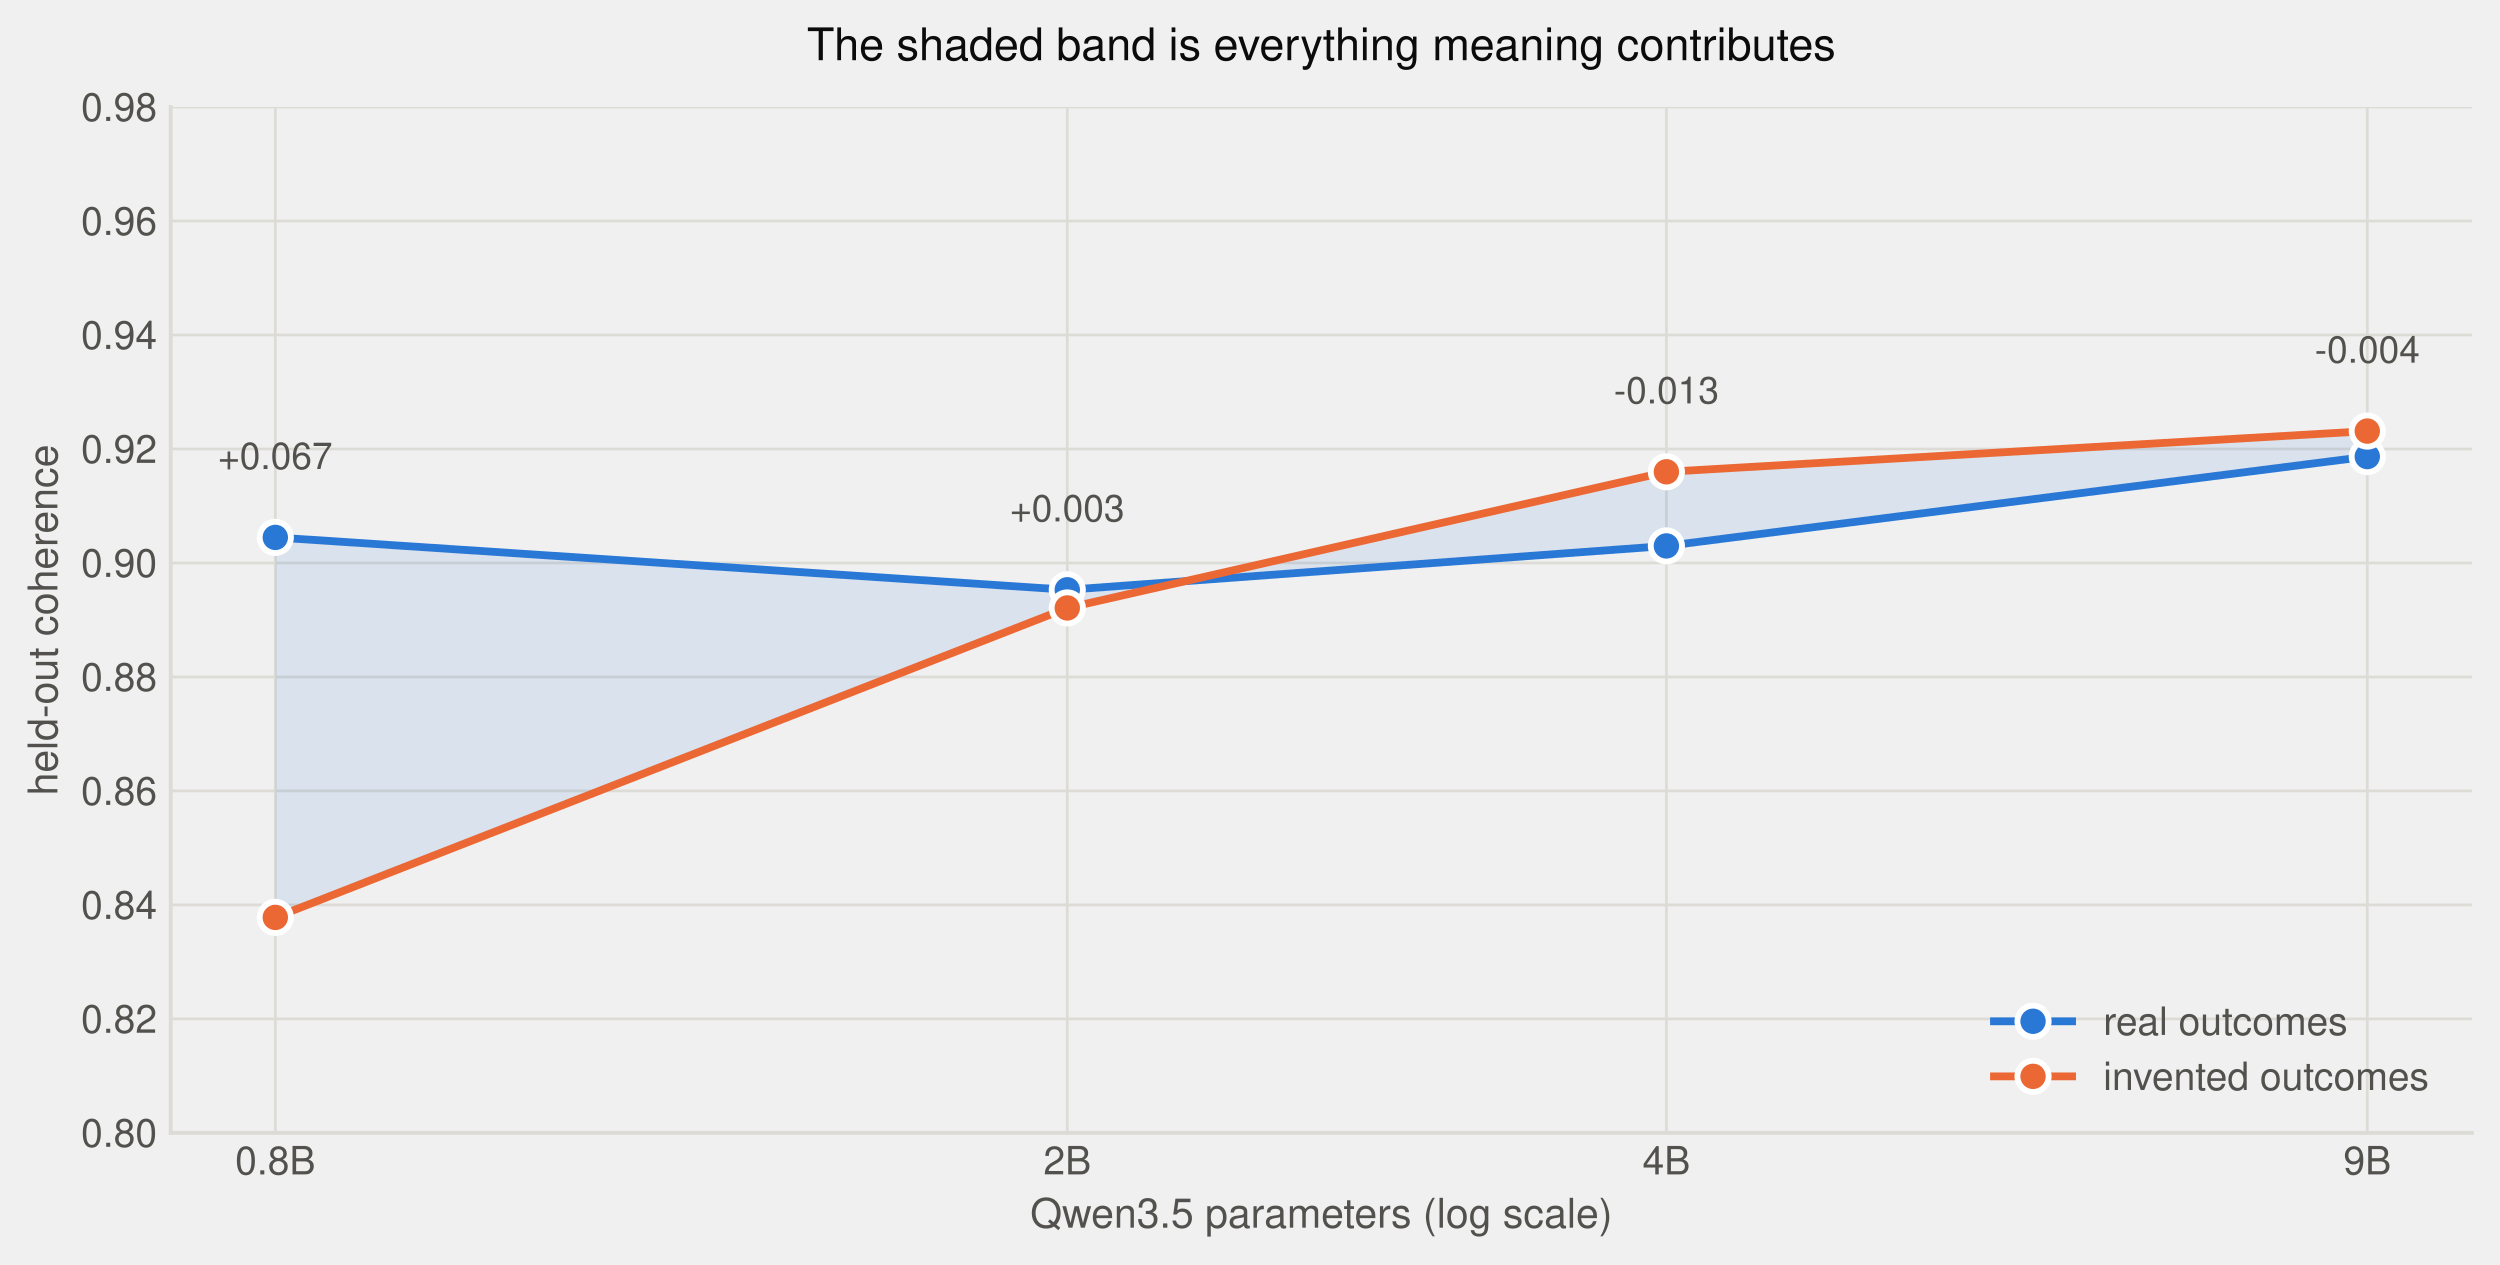
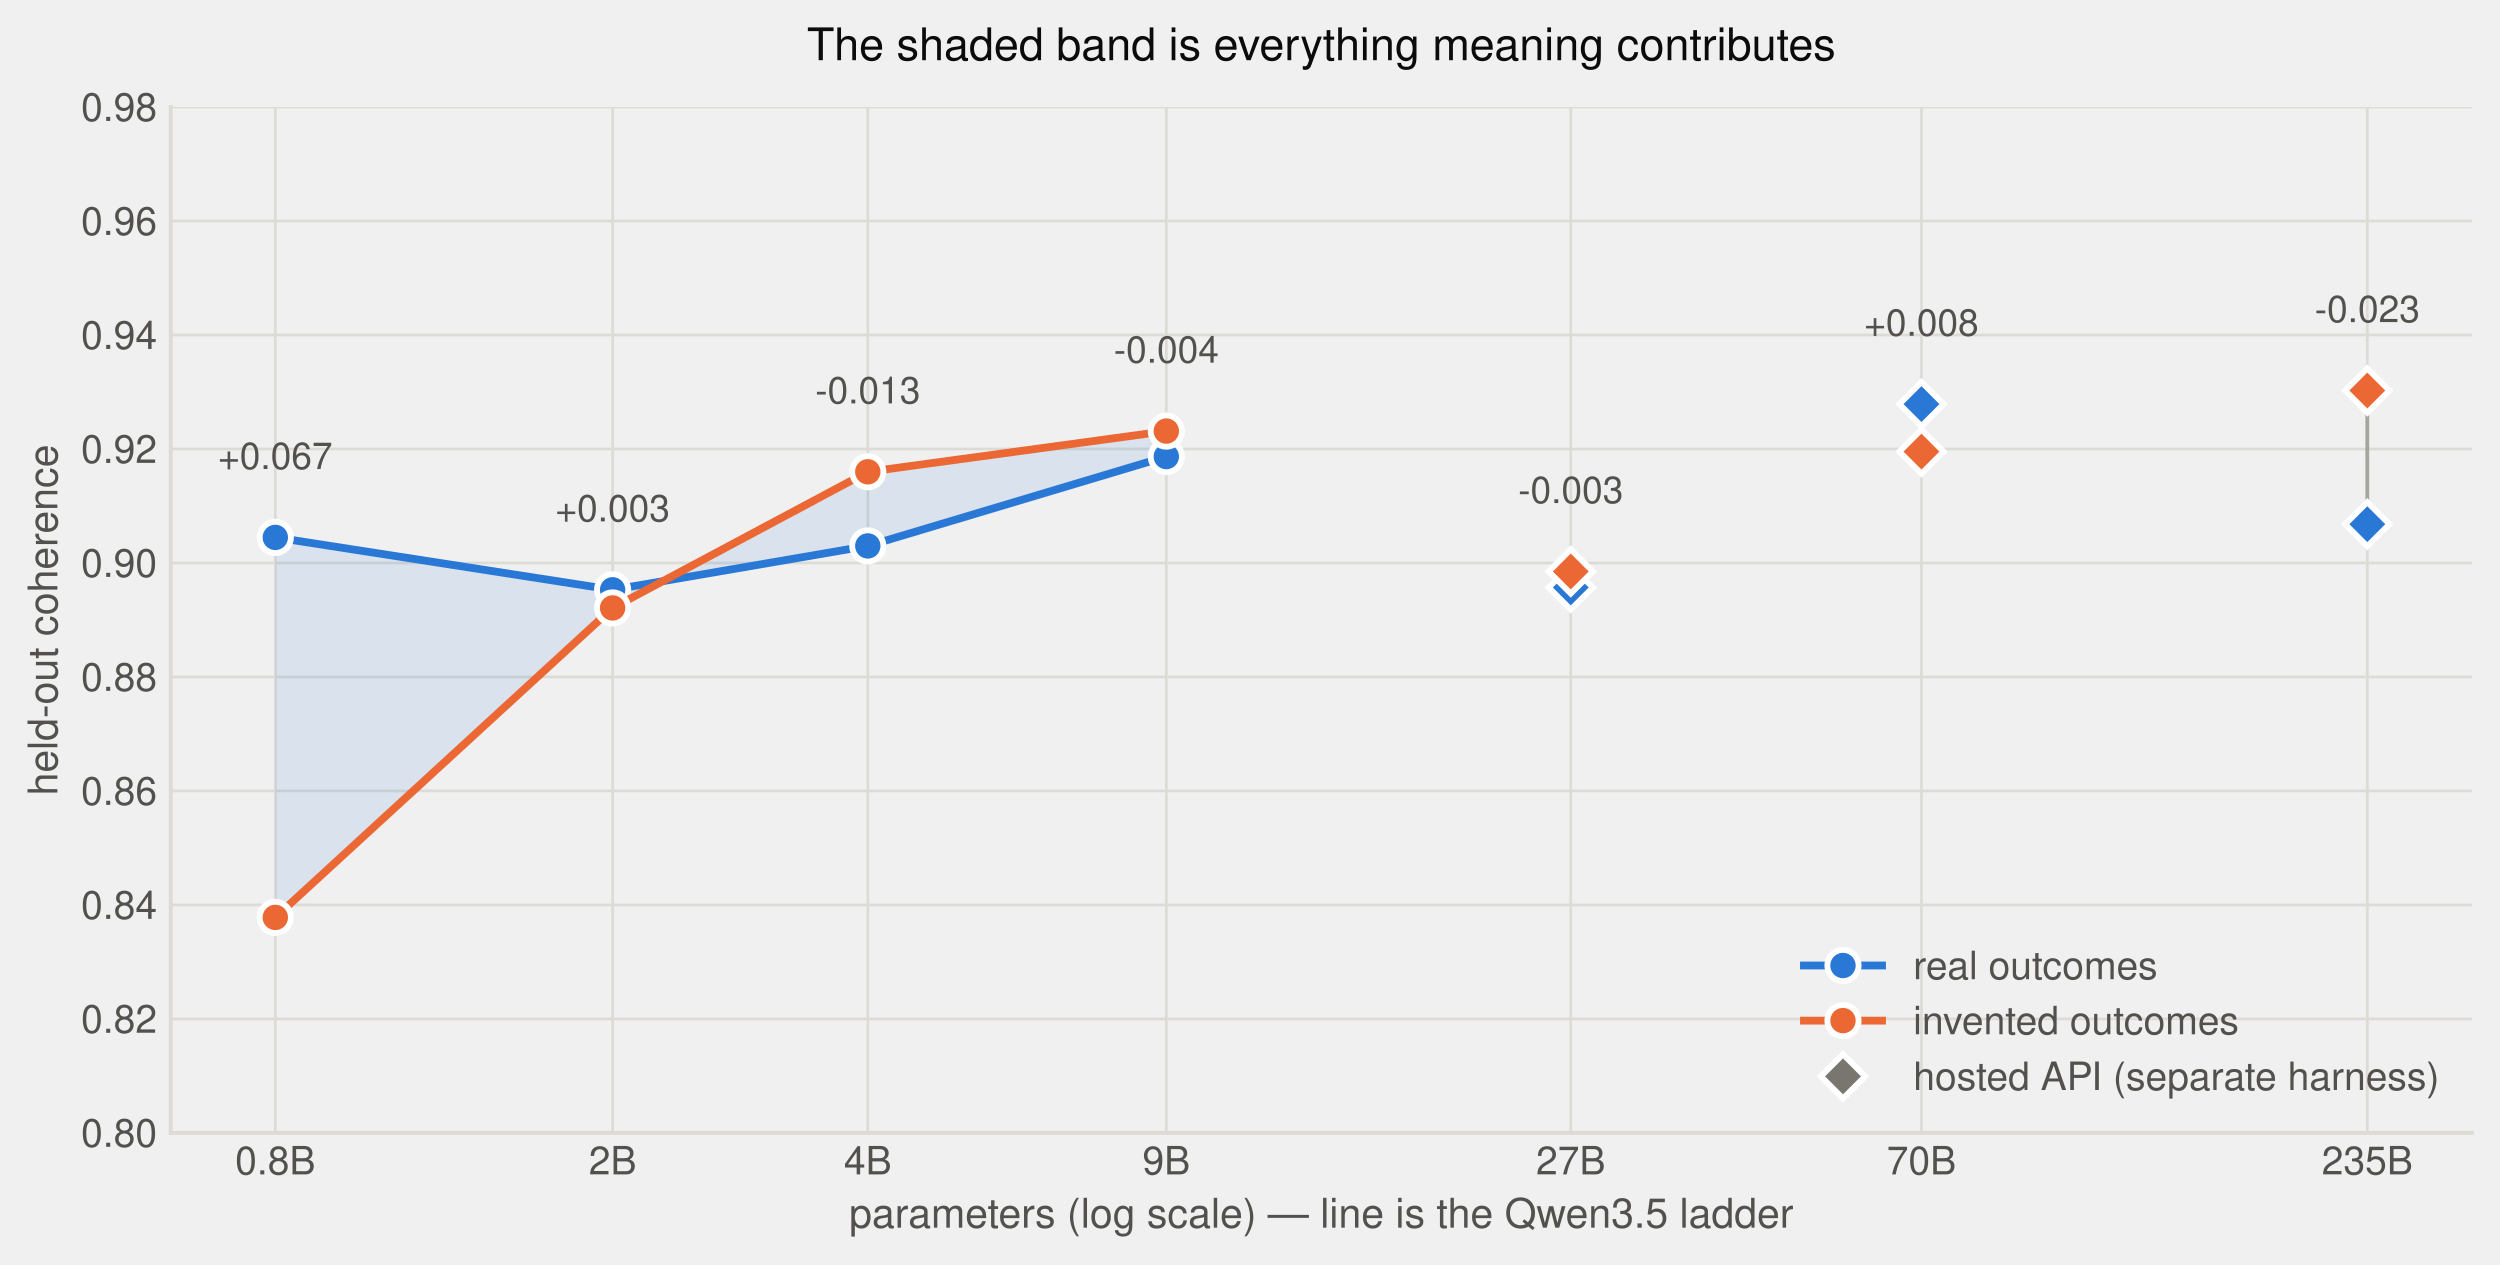
<svg xmlns="http://www.w3.org/2000/svg" xmlns:xlink="http://www.w3.org/1999/xlink" width="640.304pt" height="323.833pt" viewBox="0 0 640.304 323.833" version="1.1">
  <defs>
    <style type="text/css">*{stroke-linejoin: round; stroke-linecap: butt}</style>
  </defs>
  <g id="figure_1">
    <g id="patch_1">
      <path d="M 0 323.833  L 640.304 323.833  L 640.304 0  L 0 0  L 0 323.833  z " style="fill: none" />
    </g>
    <g id="axes_1">
      <g id="patch_2">
        <path d="M 43.724 290.152  L 633.104 290.152  L 633.104 27.412  L 43.724 27.412  L 43.724 290.152  z " style="fill: none" />
      </g>
      <g id="matplotlib.axis_1">
        <g id="xtick_1">
          <g id="line2d_1">
-             <path d="M 70.514 290.152  L 70.514 27.412  " clip-path="url(#pf85276172f)" style="fill: none; stroke: #dcdbd5; stroke-width: 0.7; stroke-linecap: square" />
+             <path d="M 70.514 290.152  L 70.514 27.412  " clip-path="url(#p47c25a3db8)" style="fill: none; stroke: #dcdbd5; stroke-width: 0.7; stroke-linecap: square" />
          </g>
          <g id="line2d_2" />
          <g id="text_1">
            <text style="font-size: 10px; font-family: 'Helvetica Neue', 'Helvetica', 'Arial', 'DejaVu Sans', sans-serif; text-anchor: middle; fill: #52514e" x="70.514" y="300.792" transform="rotate(-0 70.5143 300.7923)">0.8B</text>
          </g>
        </g>
        <g id="xtick_2">
          <g id="line2d_3">
-             <path d="M 273.355 290.152  L 273.355 27.412  " clip-path="url(#pf85276172f)" style="fill: none; stroke: #dcdbd5; stroke-width: 0.7; stroke-linecap: square" />
+             <path d="M 156.907 290.152  L 156.907 27.412  " clip-path="url(#p47c25a3db8)" style="fill: none; stroke: #dcdbd5; stroke-width: 0.7; stroke-linecap: square" />
          </g>
          <g id="line2d_4" />
          <g id="text_2">
-             <text style="font-size: 10px; font-family: 'Helvetica Neue', 'Helvetica', 'Arial', 'DejaVu Sans', sans-serif; text-anchor: middle; fill: #52514e" x="273.355" y="300.792" transform="rotate(-0 273.3548 300.7923)">2B</text>
+             <text style="font-size: 10px; font-family: 'Helvetica Neue', 'Helvetica', 'Arial', 'DejaVu Sans', sans-serif; text-anchor: middle; fill: #52514e" x="156.907" y="300.792" transform="rotate(-0 156.9074 300.7923)">2B</text>
          </g>
        </g>
        <g id="xtick_3">
          <g id="line2d_5">
-             <path d="M 426.798 290.152  L 426.798 27.412  " clip-path="url(#pf85276172f)" style="fill: none; stroke: #dcdbd5; stroke-width: 0.7; stroke-linecap: square" />
+             <path d="M 222.261 290.152  L 222.261 27.412  " clip-path="url(#p47c25a3db8)" style="fill: none; stroke: #dcdbd5; stroke-width: 0.7; stroke-linecap: square" />
          </g>
          <g id="line2d_6" />
          <g id="text_3">
-             <text style="font-size: 10px; font-family: 'Helvetica Neue', 'Helvetica', 'Arial', 'DejaVu Sans', sans-serif; text-anchor: middle; fill: #52514e" x="426.798" y="300.792" transform="rotate(-0 426.7976 300.7923)">4B</text>
+             <text style="font-size: 10px; font-family: 'Helvetica Neue', 'Helvetica', 'Arial', 'DejaVu Sans', sans-serif; text-anchor: middle; fill: #52514e" x="222.261" y="300.792" transform="rotate(-0 222.2613 300.7923)">4B</text>
          </g>
        </g>
        <g id="xtick_4">
          <g id="line2d_7">
-             <path d="M 606.314 290.152  L 606.314 27.412  " clip-path="url(#pf85276172f)" style="fill: none; stroke: #dcdbd5; stroke-width: 0.7; stroke-linecap: square" />
+             <path d="M 298.72 290.152  L 298.72 27.412  " clip-path="url(#p47c25a3db8)" style="fill: none; stroke: #dcdbd5; stroke-width: 0.7; stroke-linecap: square" />
          </g>
          <g id="line2d_8" />
          <g id="text_4">
-             <text style="font-size: 10px; font-family: 'Helvetica Neue', 'Helvetica', 'Arial', 'DejaVu Sans', sans-serif; text-anchor: middle; fill: #52514e" x="606.314" y="300.792" transform="rotate(-0 606.3143 300.7923)">9B</text>
-           </g>
-         </g>
-         <g id="text_5">
-           <text style="font-size: 10.5px; font-family: 'Helvetica Neue', 'Helvetica', 'Arial', 'DejaVu Sans', sans-serif; text-anchor: middle; fill: #52514e" x="338.414" y="314.438" transform="rotate(-0 338.4143 314.4375)">Qwen3.5 parameters (log scale)</text>
+             <text style="font-size: 10px; font-family: 'Helvetica Neue', 'Helvetica', 'Arial', 'DejaVu Sans', sans-serif; text-anchor: middle; fill: #52514e" x="298.72" y="300.792" transform="rotate(-0 298.7204 300.7923)">9B</text>
+           </g>
+         </g>
+         <g id="xtick_5">
+           <g id="line2d_9">
+             <path d="M 402.304 290.152  L 402.304 27.412  " clip-path="url(#p47c25a3db8)" style="fill: none; stroke: #dcdbd5; stroke-width: 0.7; stroke-linecap: square" />
+           </g>
+           <g id="line2d_10" />
+           <g id="text_5">
+             <text style="font-size: 10px; font-family: 'Helvetica Neue', 'Helvetica', 'Arial', 'DejaVu Sans', sans-serif; text-anchor: middle; fill: #52514e" x="402.304" y="300.792" transform="rotate(-0 402.3038 300.7923)">27B</text>
+           </g>
+         </g>
+         <g id="xtick_6">
+           <g id="line2d_11">
+             <path d="M 492.126 290.152  L 492.126 27.412  " clip-path="url(#p47c25a3db8)" style="fill: none; stroke: #dcdbd5; stroke-width: 0.7; stroke-linecap: square" />
+           </g>
+           <g id="line2d_12" />
+           <g id="text_6">
+             <text style="font-size: 10px; font-family: 'Helvetica Neue', 'Helvetica', 'Arial', 'DejaVu Sans', sans-serif; text-anchor: middle; fill: #52514e" x="492.126" y="300.792" transform="rotate(-0 492.1258 300.7923)">70B</text>
+           </g>
+         </g>
+         <g id="xtick_7">
+           <g id="line2d_13">
+             <path d="M 606.314 290.152  L 606.314 27.412  " clip-path="url(#p47c25a3db8)" style="fill: none; stroke: #dcdbd5; stroke-width: 0.7; stroke-linecap: square" />
+           </g>
+           <g id="line2d_14" />
+           <g id="text_7">
+             <text style="font-size: 10px; font-family: 'Helvetica Neue', 'Helvetica', 'Arial', 'DejaVu Sans', sans-serif; text-anchor: middle; fill: #52514e" x="606.314" y="300.792" transform="rotate(-0 606.3143 300.7923)">235B</text>
+           </g>
+         </g>
+         <g id="text_8">
+           <text style="font-size: 10.5px; font-family: 'Helvetica Neue', 'Helvetica', 'Arial', 'DejaVu Sans', sans-serif; text-anchor: middle; fill: #52514e" x="338.414" y="314.438" transform="rotate(-0 338.4143 314.4375)">parameters (log scale)  —  line is the Qwen3.5 ladder</text>
        </g>
      </g>
      <g id="matplotlib.axis_2">
        <g id="ytick_1">
-           <g id="line2d_9">
-             <path d="M 43.724 290.152  L 633.104 290.152  " clip-path="url(#pf85276172f)" style="fill: none; stroke: #dcdbd5; stroke-width: 0.7; stroke-linecap: square" />
-           </g>
-           <g id="line2d_10" />
-           <g id="text_6">
-             <text style="font-size: 10px; font-family: 'Helvetica Neue', 'Helvetica', 'Arial', 'DejaVu Sans', sans-serif; text-anchor: end; fill: #52514e" x="40.224" y="293.722" transform="rotate(-0 40.2243 293.722)">0.80</text>
-           </g>
-         </g>
-         <g id="ytick_2">
-           <g id="line2d_11">
-             <path d="M 43.724 260.958  L 633.104 260.958  " clip-path="url(#pf85276172f)" style="fill: none; stroke: #dcdbd5; stroke-width: 0.7; stroke-linecap: square" />
-           </g>
-           <g id="line2d_12" />
-           <g id="text_7">
-             <text style="font-size: 10px; font-family: 'Helvetica Neue', 'Helvetica', 'Arial', 'DejaVu Sans', sans-serif; text-anchor: end; fill: #52514e" x="40.224" y="264.529" transform="rotate(-0 40.2243 264.5287)">0.82</text>
-           </g>
-         </g>
-         <g id="ytick_3">
-           <g id="line2d_13">
-             <path d="M 43.724 231.765  L 633.104 231.765  " clip-path="url(#pf85276172f)" style="fill: none; stroke: #dcdbd5; stroke-width: 0.7; stroke-linecap: square" />
-           </g>
-           <g id="line2d_14" />
-           <g id="text_8">
-             <text style="font-size: 10px; font-family: 'Helvetica Neue', 'Helvetica', 'Arial', 'DejaVu Sans', sans-serif; text-anchor: end; fill: #52514e" x="40.224" y="235.335" transform="rotate(-0 40.2243 235.3354)">0.84</text>
-           </g>
-         </g>
-         <g id="ytick_4">
          <g id="line2d_15">
-             <path d="M 43.724 202.572  L 633.104 202.572  " clip-path="url(#pf85276172f)" style="fill: none; stroke: #dcdbd5; stroke-width: 0.7; stroke-linecap: square" />
+             <path d="M 43.724 290.152  L 633.104 290.152  " clip-path="url(#p47c25a3db8)" style="fill: none; stroke: #dcdbd5; stroke-width: 0.7; stroke-linecap: square" />
          </g>
          <g id="line2d_16" />
          <g id="text_9">
-             <text style="font-size: 10px; font-family: 'Helvetica Neue', 'Helvetica', 'Arial', 'DejaVu Sans', sans-serif; text-anchor: end; fill: #52514e" x="40.224" y="206.142" transform="rotate(-0 40.2243 206.142)">0.86</text>
-           </g>
-         </g>
-         <g id="ytick_5">
+             <text style="font-size: 10px; font-family: 'Helvetica Neue', 'Helvetica', 'Arial', 'DejaVu Sans', sans-serif; text-anchor: end; fill: #52514e" x="40.224" y="293.722" transform="rotate(-0 40.2243 293.722)">0.80</text>
+           </g>
+         </g>
+         <g id="ytick_2">
          <g id="line2d_17">
-             <path d="M 43.724 173.378  L 633.104 173.378  " clip-path="url(#pf85276172f)" style="fill: none; stroke: #dcdbd5; stroke-width: 0.7; stroke-linecap: square" />
+             <path d="M 43.724 260.958  L 633.104 260.958  " clip-path="url(#p47c25a3db8)" style="fill: none; stroke: #dcdbd5; stroke-width: 0.7; stroke-linecap: square" />
          </g>
          <g id="line2d_18" />
          <g id="text_10">
-             <text style="font-size: 10px; font-family: 'Helvetica Neue', 'Helvetica', 'Arial', 'DejaVu Sans', sans-serif; text-anchor: end; fill: #52514e" x="40.224" y="176.949" transform="rotate(-0 40.2243 176.9487)">0.88</text>
-           </g>
-         </g>
-         <g id="ytick_6">
+             <text style="font-size: 10px; font-family: 'Helvetica Neue', 'Helvetica', 'Arial', 'DejaVu Sans', sans-serif; text-anchor: end; fill: #52514e" x="40.224" y="264.529" transform="rotate(-0 40.2243 264.5287)">0.82</text>
+           </g>
+         </g>
+         <g id="ytick_3">
          <g id="line2d_19">
-             <path d="M 43.724 144.185  L 633.104 144.185  " clip-path="url(#pf85276172f)" style="fill: none; stroke: #dcdbd5; stroke-width: 0.7; stroke-linecap: square" />
+             <path d="M 43.724 231.765  L 633.104 231.765  " clip-path="url(#p47c25a3db8)" style="fill: none; stroke: #dcdbd5; stroke-width: 0.7; stroke-linecap: square" />
          </g>
          <g id="line2d_20" />
          <g id="text_11">
-             <text style="font-size: 10px; font-family: 'Helvetica Neue', 'Helvetica', 'Arial', 'DejaVu Sans', sans-serif; text-anchor: end; fill: #52514e" x="40.224" y="147.755" transform="rotate(-0 40.2243 147.7554)">0.90</text>
-           </g>
-         </g>
-         <g id="ytick_7">
+             <text style="font-size: 10px; font-family: 'Helvetica Neue', 'Helvetica', 'Arial', 'DejaVu Sans', sans-serif; text-anchor: end; fill: #52514e" x="40.224" y="235.335" transform="rotate(-0 40.2243 235.3354)">0.84</text>
+           </g>
+         </g>
+         <g id="ytick_4">
          <g id="line2d_21">
-             <path d="M 43.724 114.992  L 633.104 114.992  " clip-path="url(#pf85276172f)" style="fill: none; stroke: #dcdbd5; stroke-width: 0.7; stroke-linecap: square" />
+             <path d="M 43.724 202.572  L 633.104 202.572  " clip-path="url(#p47c25a3db8)" style="fill: none; stroke: #dcdbd5; stroke-width: 0.7; stroke-linecap: square" />
          </g>
          <g id="line2d_22" />
          <g id="text_12">
-             <text style="font-size: 10px; font-family: 'Helvetica Neue', 'Helvetica', 'Arial', 'DejaVu Sans', sans-serif; text-anchor: end; fill: #52514e" x="40.224" y="118.562" transform="rotate(-0 40.2243 118.562)">0.92</text>
-           </g>
-         </g>
-         <g id="ytick_8">
+             <text style="font-size: 10px; font-family: 'Helvetica Neue', 'Helvetica', 'Arial', 'DejaVu Sans', sans-serif; text-anchor: end; fill: #52514e" x="40.224" y="206.142" transform="rotate(-0 40.2243 206.142)">0.86</text>
+           </g>
+         </g>
+         <g id="ytick_5">
          <g id="line2d_23">
-             <path d="M 43.724 85.798  L 633.104 85.798  " clip-path="url(#pf85276172f)" style="fill: none; stroke: #dcdbd5; stroke-width: 0.7; stroke-linecap: square" />
+             <path d="M 43.724 173.378  L 633.104 173.378  " clip-path="url(#p47c25a3db8)" style="fill: none; stroke: #dcdbd5; stroke-width: 0.7; stroke-linecap: square" />
          </g>
          <g id="line2d_24" />
          <g id="text_13">
-             <text style="font-size: 10px; font-family: 'Helvetica Neue', 'Helvetica', 'Arial', 'DejaVu Sans', sans-serif; text-anchor: end; fill: #52514e" x="40.224" y="89.369" transform="rotate(-0 40.2243 89.3687)">0.94</text>
-           </g>
-         </g>
-         <g id="ytick_9">
+             <text style="font-size: 10px; font-family: 'Helvetica Neue', 'Helvetica', 'Arial', 'DejaVu Sans', sans-serif; text-anchor: end; fill: #52514e" x="40.224" y="176.949" transform="rotate(-0 40.2243 176.9487)">0.88</text>
+           </g>
+         </g>
+         <g id="ytick_6">
          <g id="line2d_25">
-             <path d="M 43.724 56.605  L 633.104 56.605  " clip-path="url(#pf85276172f)" style="fill: none; stroke: #dcdbd5; stroke-width: 0.7; stroke-linecap: square" />
+             <path d="M 43.724 144.185  L 633.104 144.185  " clip-path="url(#p47c25a3db8)" style="fill: none; stroke: #dcdbd5; stroke-width: 0.7; stroke-linecap: square" />
          </g>
          <g id="line2d_26" />
          <g id="text_14">
-             <text style="font-size: 10px; font-family: 'Helvetica Neue', 'Helvetica', 'Arial', 'DejaVu Sans', sans-serif; text-anchor: end; fill: #52514e" x="40.224" y="60.175" transform="rotate(-0 40.2243 60.17536)">0.96</text>
-           </g>
-         </g>
-         <g id="ytick_10">
+             <text style="font-size: 10px; font-family: 'Helvetica Neue', 'Helvetica', 'Arial', 'DejaVu Sans', sans-serif; text-anchor: end; fill: #52514e" x="40.224" y="147.755" transform="rotate(-0 40.2243 147.7554)">0.90</text>
+           </g>
+         </g>
+         <g id="ytick_7">
          <g id="line2d_27">
-             <path d="M 43.724 27.412  L 633.104 27.412  " clip-path="url(#pf85276172f)" style="fill: none; stroke: #dcdbd5; stroke-width: 0.7; stroke-linecap: square" />
+             <path d="M 43.724 114.992  L 633.104 114.992  " clip-path="url(#p47c25a3db8)" style="fill: none; stroke: #dcdbd5; stroke-width: 0.7; stroke-linecap: square" />
          </g>
          <g id="line2d_28" />
          <g id="text_15">
+             <text style="font-size: 10px; font-family: 'Helvetica Neue', 'Helvetica', 'Arial', 'DejaVu Sans', sans-serif; text-anchor: end; fill: #52514e" x="40.224" y="118.562" transform="rotate(-0 40.2243 118.562)">0.92</text>
+           </g>
+         </g>
+         <g id="ytick_8">
+           <g id="line2d_29">
+             <path d="M 43.724 85.798  L 633.104 85.798  " clip-path="url(#p47c25a3db8)" style="fill: none; stroke: #dcdbd5; stroke-width: 0.7; stroke-linecap: square" />
+           </g>
+           <g id="line2d_30" />
+           <g id="text_16">
+             <text style="font-size: 10px; font-family: 'Helvetica Neue', 'Helvetica', 'Arial', 'DejaVu Sans', sans-serif; text-anchor: end; fill: #52514e" x="40.224" y="89.369" transform="rotate(-0 40.2243 89.3687)">0.94</text>
+           </g>
+         </g>
+         <g id="ytick_9">
+           <g id="line2d_31">
+             <path d="M 43.724 56.605  L 633.104 56.605  " clip-path="url(#p47c25a3db8)" style="fill: none; stroke: #dcdbd5; stroke-width: 0.7; stroke-linecap: square" />
+           </g>
+           <g id="line2d_32" />
+           <g id="text_17">
+             <text style="font-size: 10px; font-family: 'Helvetica Neue', 'Helvetica', 'Arial', 'DejaVu Sans', sans-serif; text-anchor: end; fill: #52514e" x="40.224" y="60.175" transform="rotate(-0 40.2243 60.17536)">0.96</text>
+           </g>
+         </g>
+         <g id="ytick_10">
+           <g id="line2d_33">
+             <path d="M 43.724 27.412  L 633.104 27.412  " clip-path="url(#p47c25a3db8)" style="fill: none; stroke: #dcdbd5; stroke-width: 0.7; stroke-linecap: square" />
+           </g>
+           <g id="line2d_34" />
+           <g id="text_18">
            <text style="font-size: 10px; font-family: 'Helvetica Neue', 'Helvetica', 'Arial', 'DejaVu Sans', sans-serif; text-anchor: end; fill: #52514e" x="40.224" y="30.982" transform="rotate(-0 40.2243 30.98203)">0.98</text>
          </g>
        </g>
-         <g id="text_16">
+         <g id="text_19">
          <text style="font-size: 10.5px; font-family: 'Helvetica Neue', 'Helvetica', 'Arial', 'DejaVu Sans', sans-serif; text-anchor: middle; fill: #52514e" x="14.698" y="158.782" transform="rotate(-90 14.69766 158.7817)">held-out coherence</text>
        </g>
      </g>
      <g id="FillBetweenPolyCollection_1">
        <defs>
-           <path id="me893618ae8" d="M 70.514 -186.189  L 70.514 -88.862  L 273.355 -168.122  L 426.798 -202.994  L 606.314 -213.423  L 606.314 -206.895  L 606.314 -206.895  L 426.798 -184.01  L 273.355 -172.775  L 70.514 -186.189  z " />
-         </defs>
-         <g clip-path="url(#pf85276172f)">
-           <use xlink:href="#me893618ae8" x="0" y="323.833" style="fill: #2a78d6; fill-opacity: 0.12" />
-         </g>
-       </g>
-       <g id="line2d_29">
-         <path d="M 70.514 137.644  L 273.355 151.057  L 426.798 139.822  L 606.314 116.938  " clip-path="url(#pf85276172f)" style="fill: none; stroke: #2a78d6; stroke-width: 2; stroke-linecap: square" />
-         <defs>
-           <path id="m307212c54b" d="M 0 4  C 1.061 4 2.078 3.579 2.828 2.828  C 3.579 2.078 4 1.061 4 0  C 4 -1.061 3.579 -2.078 2.828 -2.828  C 2.078 -3.579 1.061 -4 0 -4  C -1.061 -4 -2.078 -3.579 -2.828 -2.828  C -3.579 -2.078 -4 -1.061 -4 0  C -4 1.061 -3.579 2.078 -2.828 2.828  C -2.078 3.579 -1.061 4 0 4  z " style="stroke: #ffffff; stroke-width: 1.5" />
-         </defs>
-         <g clip-path="url(#pf85276172f)">
-           <use xlink:href="#m307212c54b" x="70.514" y="137.644" style="fill: #2a78d6; stroke: #ffffff; stroke-width: 1.5" />
-           <use xlink:href="#m307212c54b" x="273.355" y="151.057" style="fill: #2a78d6; stroke: #ffffff; stroke-width: 1.5" />
-           <use xlink:href="#m307212c54b" x="426.798" y="139.822" style="fill: #2a78d6; stroke: #ffffff; stroke-width: 1.5" />
-           <use xlink:href="#m307212c54b" x="606.314" y="116.938" style="fill: #2a78d6; stroke: #ffffff; stroke-width: 1.5" />
-         </g>
-       </g>
-       <g id="line2d_30">
-         <path d="M 70.514 234.97  L 273.355 155.711  L 426.798 120.839  L 606.314 110.41  " clip-path="url(#pf85276172f)" style="fill: none; stroke: #eb6834; stroke-width: 2; stroke-linecap: square" />
-         <defs>
-           <path id="m15f693880c" d="M 0 4  C 1.061 4 2.078 3.579 2.828 2.828  C 3.579 2.078 4 1.061 4 0  C 4 -1.061 3.579 -2.078 2.828 -2.828  C 2.078 -3.579 1.061 -4 0 -4  C -1.061 -4 -2.078 -3.579 -2.828 -2.828  C -3.579 -2.078 -4 -1.061 -4 0  C -4 1.061 -3.579 2.078 -2.828 2.828  C -2.078 3.579 -1.061 4 0 4  z " style="stroke: #ffffff; stroke-width: 1.5" />
-         </defs>
-         <g clip-path="url(#pf85276172f)">
-           <use xlink:href="#m15f693880c" x="70.514" y="234.97" style="fill: #eb6834; stroke: #ffffff; stroke-width: 1.5" />
-           <use xlink:href="#m15f693880c" x="273.355" y="155.711" style="fill: #eb6834; stroke: #ffffff; stroke-width: 1.5" />
-           <use xlink:href="#m15f693880c" x="426.798" y="120.839" style="fill: #eb6834; stroke: #ffffff; stroke-width: 1.5" />
-           <use xlink:href="#m15f693880c" x="606.314" y="110.41" style="fill: #eb6834; stroke: #ffffff; stroke-width: 1.5" />
-         </g>
-       </g>
+           <path id="mfa70788561" d="M 70.514 -186.189  L 70.514 -88.862  L 156.907 -168.122  L 222.261 -202.994  L 298.72 -213.423  L 298.72 -206.895  L 298.72 -206.895  L 222.261 -184.01  L 156.907 -172.775  L 70.514 -186.189  z " />
+         </defs>
+         <g clip-path="url(#p47c25a3db8)">
+           <use xlink:href="#mfa70788561" x="0" y="323.833" style="fill: #2a78d6; fill-opacity: 0.12" />
+         </g>
+       </g>
+       <g id="line2d_35">
+         <path d="M 70.514 137.644  L 156.907 151.057  L 222.261 139.822  L 298.72 116.938  " clip-path="url(#p47c25a3db8)" style="fill: none; stroke: #2a78d6; stroke-width: 2; stroke-linecap: square" />
+         <defs>
+           <path id="m155ebeabe0" d="M 0 4  C 1.061 4 2.078 3.579 2.828 2.828  C 3.579 2.078 4 1.061 4 0  C 4 -1.061 3.579 -2.078 2.828 -2.828  C 2.078 -3.579 1.061 -4 0 -4  C -1.061 -4 -2.078 -3.579 -2.828 -2.828  C -3.579 -2.078 -4 -1.061 -4 0  C -4 1.061 -3.579 2.078 -2.828 2.828  C -2.078 3.579 -1.061 4 0 4  z " style="stroke: #ffffff; stroke-width: 1.5" />
+         </defs>
+         <g clip-path="url(#p47c25a3db8)">
+           <use xlink:href="#m155ebeabe0" x="70.514" y="137.644" style="fill: #2a78d6; stroke: #ffffff; stroke-width: 1.5" />
+           <use xlink:href="#m155ebeabe0" x="156.907" y="151.057" style="fill: #2a78d6; stroke: #ffffff; stroke-width: 1.5" />
+           <use xlink:href="#m155ebeabe0" x="222.261" y="139.822" style="fill: #2a78d6; stroke: #ffffff; stroke-width: 1.5" />
+           <use xlink:href="#m155ebeabe0" x="298.72" y="116.938" style="fill: #2a78d6; stroke: #ffffff; stroke-width: 1.5" />
+         </g>
+       </g>
+       <g id="line2d_36">
+         <path d="M 70.514 234.97  L 156.907 155.711  L 222.261 120.839  L 298.72 110.41  " clip-path="url(#p47c25a3db8)" style="fill: none; stroke: #eb6834; stroke-width: 2; stroke-linecap: square" />
+         <defs>
+           <path id="mef63e00f85" d="M 0 4  C 1.061 4 2.078 3.579 2.828 2.828  C 3.579 2.078 4 1.061 4 0  C 4 -1.061 3.579 -2.078 2.828 -2.828  C 2.078 -3.579 1.061 -4 0 -4  C -1.061 -4 -2.078 -3.579 -2.828 -2.828  C -3.579 -2.078 -4 -1.061 -4 0  C -4 1.061 -3.579 2.078 -2.828 2.828  C -2.078 3.579 -1.061 4 0 4  z " style="stroke: #ffffff; stroke-width: 1.5" />
+         </defs>
+         <g clip-path="url(#p47c25a3db8)">
+           <use xlink:href="#mef63e00f85" x="70.514" y="234.97" style="fill: #eb6834; stroke: #ffffff; stroke-width: 1.5" />
+           <use xlink:href="#mef63e00f85" x="156.907" y="155.711" style="fill: #eb6834; stroke: #ffffff; stroke-width: 1.5" />
+           <use xlink:href="#mef63e00f85" x="222.261" y="120.839" style="fill: #eb6834; stroke: #ffffff; stroke-width: 1.5" />
+           <use xlink:href="#mef63e00f85" x="298.72" y="110.41" style="fill: #eb6834; stroke: #ffffff; stroke-width: 1.5" />
+         </g>
+       </g>
+       <g id="line2d_37" />
      <g id="patch_3">
        <path d="M 43.724 290.152  L 43.724 27.412  " style="fill: none; stroke: #dcdbd5; stroke-linejoin: miter; stroke-linecap: square" />
      </g>
      <g id="patch_4">
        <path d="M 43.724 290.152  L 633.104 290.152  " style="fill: none; stroke: #dcdbd5; stroke-linejoin: miter; stroke-linecap: square" />
      </g>
-       <g id="text_17">
+       <g id="text_20">
        <text style="font-size: 9.5px; font-family: 'Helvetica Neue', 'Helvetica', 'Arial', 'DejaVu Sans', sans-serif; text-anchor: middle; fill: #52514e" x="70.514" y="120.128" transform="rotate(-0 70.5143 120.128)">+0.067</text>
      </g>
-       <g id="text_18">
-         <text style="font-size: 9.5px; font-family: 'Helvetica Neue', 'Helvetica', 'Arial', 'DejaVu Sans', sans-serif; text-anchor: middle; fill: #52514e" x="273.355" y="133.541" transform="rotate(-0 273.3548 133.5413)">+0.003</text>
-       </g>
-       <g id="text_19">
-         <text style="font-size: 9.5px; font-family: 'Helvetica Neue', 'Helvetica', 'Arial', 'DejaVu Sans', sans-serif; text-anchor: middle; fill: #52514e" x="426.798" y="103.323" transform="rotate(-0 426.7976 103.3229)">-0.013</text>
-       </g>
-       <g id="text_20">
-         <text style="font-size: 9.5px; font-family: 'Helvetica Neue', 'Helvetica', 'Arial', 'DejaVu Sans', sans-serif; text-anchor: middle; fill: #52514e" x="606.314" y="92.894" transform="rotate(-0 606.3143 92.89358)">-0.004</text>
-       </g>
      <g id="text_21">
+         <text style="font-size: 9.5px; font-family: 'Helvetica Neue', 'Helvetica', 'Arial', 'DejaVu Sans', sans-serif; text-anchor: middle; fill: #52514e" x="156.907" y="133.541" transform="rotate(-0 156.9074 133.5413)">+0.003</text>
+       </g>
+       <g id="text_22">
+         <text style="font-size: 9.5px; font-family: 'Helvetica Neue', 'Helvetica', 'Arial', 'DejaVu Sans', sans-serif; text-anchor: middle; fill: #52514e" x="222.261" y="103.323" transform="rotate(-0 222.2613 103.3229)">-0.013</text>
+       </g>
+       <g id="text_23">
+         <text style="font-size: 9.5px; font-family: 'Helvetica Neue', 'Helvetica', 'Arial', 'DejaVu Sans', sans-serif; text-anchor: middle; fill: #52514e" x="298.72" y="92.894" transform="rotate(-0 298.7204 92.89358)">-0.004</text>
+       </g>
+       <g id="text_24">
+         <text style="font-size: 9.5px; font-family: 'Helvetica Neue', 'Helvetica', 'Arial', 'DejaVu Sans', sans-serif; text-anchor: middle; fill: #52514e" x="606.314" y="82.506" transform="rotate(-0 606.3143 82.50614)">-0.023</text>
+       </g>
+       <g id="text_25">
+         <text style="font-size: 9.5px; font-family: 'Helvetica Neue', 'Helvetica', 'Arial', 'DejaVu Sans', sans-serif; text-anchor: middle; fill: #52514e" x="402.304" y="128.851" transform="rotate(-0 402.3038 128.8508)">-0.003</text>
+       </g>
+       <g id="text_26">
+         <text style="font-size: 9.5px; font-family: 'Helvetica Neue', 'Helvetica', 'Arial', 'DejaVu Sans', sans-serif; text-anchor: middle; fill: #52514e" x="492.126" y="85.985" transform="rotate(-0 492.1258 85.98477)">+0.008</text>
+       </g>
+       <g id="text_27">
        <text style="font-size: 11.5px; font-family: 'Helvetica Neue', 'Helvetica', 'Arial', 'DejaVu Sans', sans-serif; text-anchor: middle; fill: #0b0b0b" x="338.414" y="15.412" transform="rotate(-0 338.4143 15.41172)">The shaded band is everything meaning contributes</text>
      </g>
+       <g id="line2d_38">
+         <path d="M 606.314 100.022  L 606.314 134.259  " clip-path="url(#p47c25a3db8)" style="fill: none; stroke: #78766f; stroke-opacity: 0.55; stroke-linecap: square" />
+       </g>
+       <g id="line2d_39">
+         <path d="M 402.304 146.367  L 402.304 150.465  " clip-path="url(#p47c25a3db8)" style="fill: none; stroke: #78766f; stroke-opacity: 0.55; stroke-linecap: square" />
+       </g>
+       <g id="line2d_40">
+         <path d="M 492.126 115.663  L 492.126 103.501  " clip-path="url(#p47c25a3db8)" style="fill: none; stroke: #78766f; stroke-opacity: 0.55; stroke-linecap: square" />
+       </g>
+       <g id="line2d_41">
+         <defs>
+           <path id="m8b511ae89a" d="M -0 5.657  L 5.657 0  L 0 -5.657  L -5.657 -0  z " style="stroke: #ffffff; stroke-width: 1.5; stroke-linejoin: miter" />
+         </defs>
+         <g clip-path="url(#p47c25a3db8)">
+           <use xlink:href="#m8b511ae89a" x="606.314" y="134.259" style="fill: #2a78d6; stroke: #ffffff; stroke-width: 1.5; stroke-linejoin: miter" />
+         </g>
+       </g>
+       <g id="line2d_42">
+         <defs>
+           <path id="m0b134e44ce" d="M -0 5.657  L 5.657 0  L 0 -5.657  L -5.657 -0  z " style="stroke: #ffffff; stroke-width: 1.5; stroke-linejoin: miter" />
+         </defs>
+         <g clip-path="url(#p47c25a3db8)">
+           <use xlink:href="#m0b134e44ce" x="606.314" y="100.022" style="fill: #eb6834; stroke: #ffffff; stroke-width: 1.5; stroke-linejoin: miter" />
+         </g>
+       </g>
+       <g id="line2d_43">
+         <g clip-path="url(#p47c25a3db8)">
+           <use xlink:href="#m8b511ae89a" x="402.304" y="150.465" style="fill: #2a78d6; stroke: #ffffff; stroke-width: 1.5; stroke-linejoin: miter" />
+         </g>
+       </g>
+       <g id="line2d_44">
+         <g clip-path="url(#p47c25a3db8)">
+           <use xlink:href="#m0b134e44ce" x="402.304" y="146.367" style="fill: #eb6834; stroke: #ffffff; stroke-width: 1.5; stroke-linejoin: miter" />
+         </g>
+       </g>
+       <g id="line2d_45">
+         <g clip-path="url(#p47c25a3db8)">
+           <use xlink:href="#m8b511ae89a" x="492.126" y="103.501" style="fill: #2a78d6; stroke: #ffffff; stroke-width: 1.5; stroke-linejoin: miter" />
+         </g>
+       </g>
+       <g id="line2d_46">
+         <g clip-path="url(#p47c25a3db8)">
+           <use xlink:href="#m0b134e44ce" x="492.126" y="115.663" style="fill: #eb6834; stroke: #ffffff; stroke-width: 1.5; stroke-linejoin: miter" />
+         </g>
+       </g>
      <g id="legend_1">
-         <g id="line2d_31">
-           <path d="M 510.704 261.57  L 520.704 261.57  L 530.704 261.57  " style="fill: none; stroke: #2a78d6; stroke-width: 2; stroke-linecap: square" />
+         <g id="line2d_47">
+           <path d="M 462.029 247.291  L 472.029 247.291  L 482.029 247.291  " style="fill: none; stroke: #2a78d6; stroke-width: 2; stroke-linecap: square" />
          <g>
-             <use xlink:href="#m307212c54b" x="520.704" y="261.57" style="fill: #2a78d6; stroke: #ffffff; stroke-width: 1.5" />
-           </g>
-         </g>
-         <g id="text_22">
-           <text style="font-size: 10px; font-family: 'Helvetica Neue', 'Helvetica', 'Arial', 'DejaVu Sans', sans-serif; text-anchor: start; fill: #52514e" x="538.704" y="265.07" transform="rotate(-0 538.7043 265.0705)">real outcomes</text>
-         </g>
-         <g id="line2d_32">
-           <path d="M 510.704 275.681  L 520.704 275.681  L 530.704 275.681  " style="fill: none; stroke: #eb6834; stroke-width: 2; stroke-linecap: square" />
+             <use xlink:href="#m155ebeabe0" x="472.029" y="247.291" style="fill: #2a78d6; stroke: #ffffff; stroke-width: 1.5" />
+           </g>
+         </g>
+         <g id="text_28">
+           <text style="font-size: 10px; font-family: 'Helvetica Neue', 'Helvetica', 'Arial', 'DejaVu Sans', sans-serif; text-anchor: start; fill: #52514e" x="490.029" y="250.791" transform="rotate(-0 490.0293 250.7908)">real outcomes</text>
+         </g>
+         <g id="line2d_48">
+           <path d="M 462.029 261.402  L 472.029 261.402  L 482.029 261.402  " style="fill: none; stroke: #eb6834; stroke-width: 2; stroke-linecap: square" />
          <g>
-             <use xlink:href="#m15f693880c" x="520.704" y="275.681" style="fill: #eb6834; stroke: #ffffff; stroke-width: 1.5" />
-           </g>
-         </g>
-         <g id="text_23">
-           <text style="font-size: 10px; font-family: 'Helvetica Neue', 'Helvetica', 'Arial', 'DejaVu Sans', sans-serif; text-anchor: start; fill: #52514e" x="538.704" y="279.181" transform="rotate(-0 538.7043 279.1814)">invented outcomes</text>
+             <use xlink:href="#mef63e00f85" x="472.029" y="261.402" style="fill: #eb6834; stroke: #ffffff; stroke-width: 1.5" />
+           </g>
+         </g>
+         <g id="text_29">
+           <text style="font-size: 10px; font-family: 'Helvetica Neue', 'Helvetica', 'Arial', 'DejaVu Sans', sans-serif; text-anchor: start; fill: #52514e" x="490.029" y="264.902" transform="rotate(-0 490.0293 264.9017)">invented outcomes</text>
+         </g>
+         <g id="line2d_49">
+           <defs>
+             <path id="m099e852aa8" d="M -0 5.657  L 5.657 0  L 0 -5.657  L -5.657 -0  z " style="stroke: #ffffff; stroke-width: 1.5; stroke-linejoin: miter" />
+           </defs>
+           <g>
+             <use xlink:href="#m099e852aa8" x="472.029" y="275.681" style="fill: #78766f; stroke: #ffffff; stroke-width: 1.5; stroke-linejoin: miter" />
+           </g>
+         </g>
+         <g id="text_30">
+           <text style="font-size: 10px; font-family: 'Helvetica Neue', 'Helvetica', 'Arial', 'DejaVu Sans', sans-serif; text-anchor: start; fill: #52514e" x="490.029" y="279.181" transform="rotate(-0 490.0293 279.1814)">hosted API (separate harness)</text>
        </g>
      </g>
    </g>
  </g>
  <defs>
-     <clipPath id="pf85276172f">
+     <clipPath id="p47c25a3db8">
      <rect x="43.724" y="27.412" width="589.38" height="262.74" />
    </clipPath>
  </defs>
</svg>
